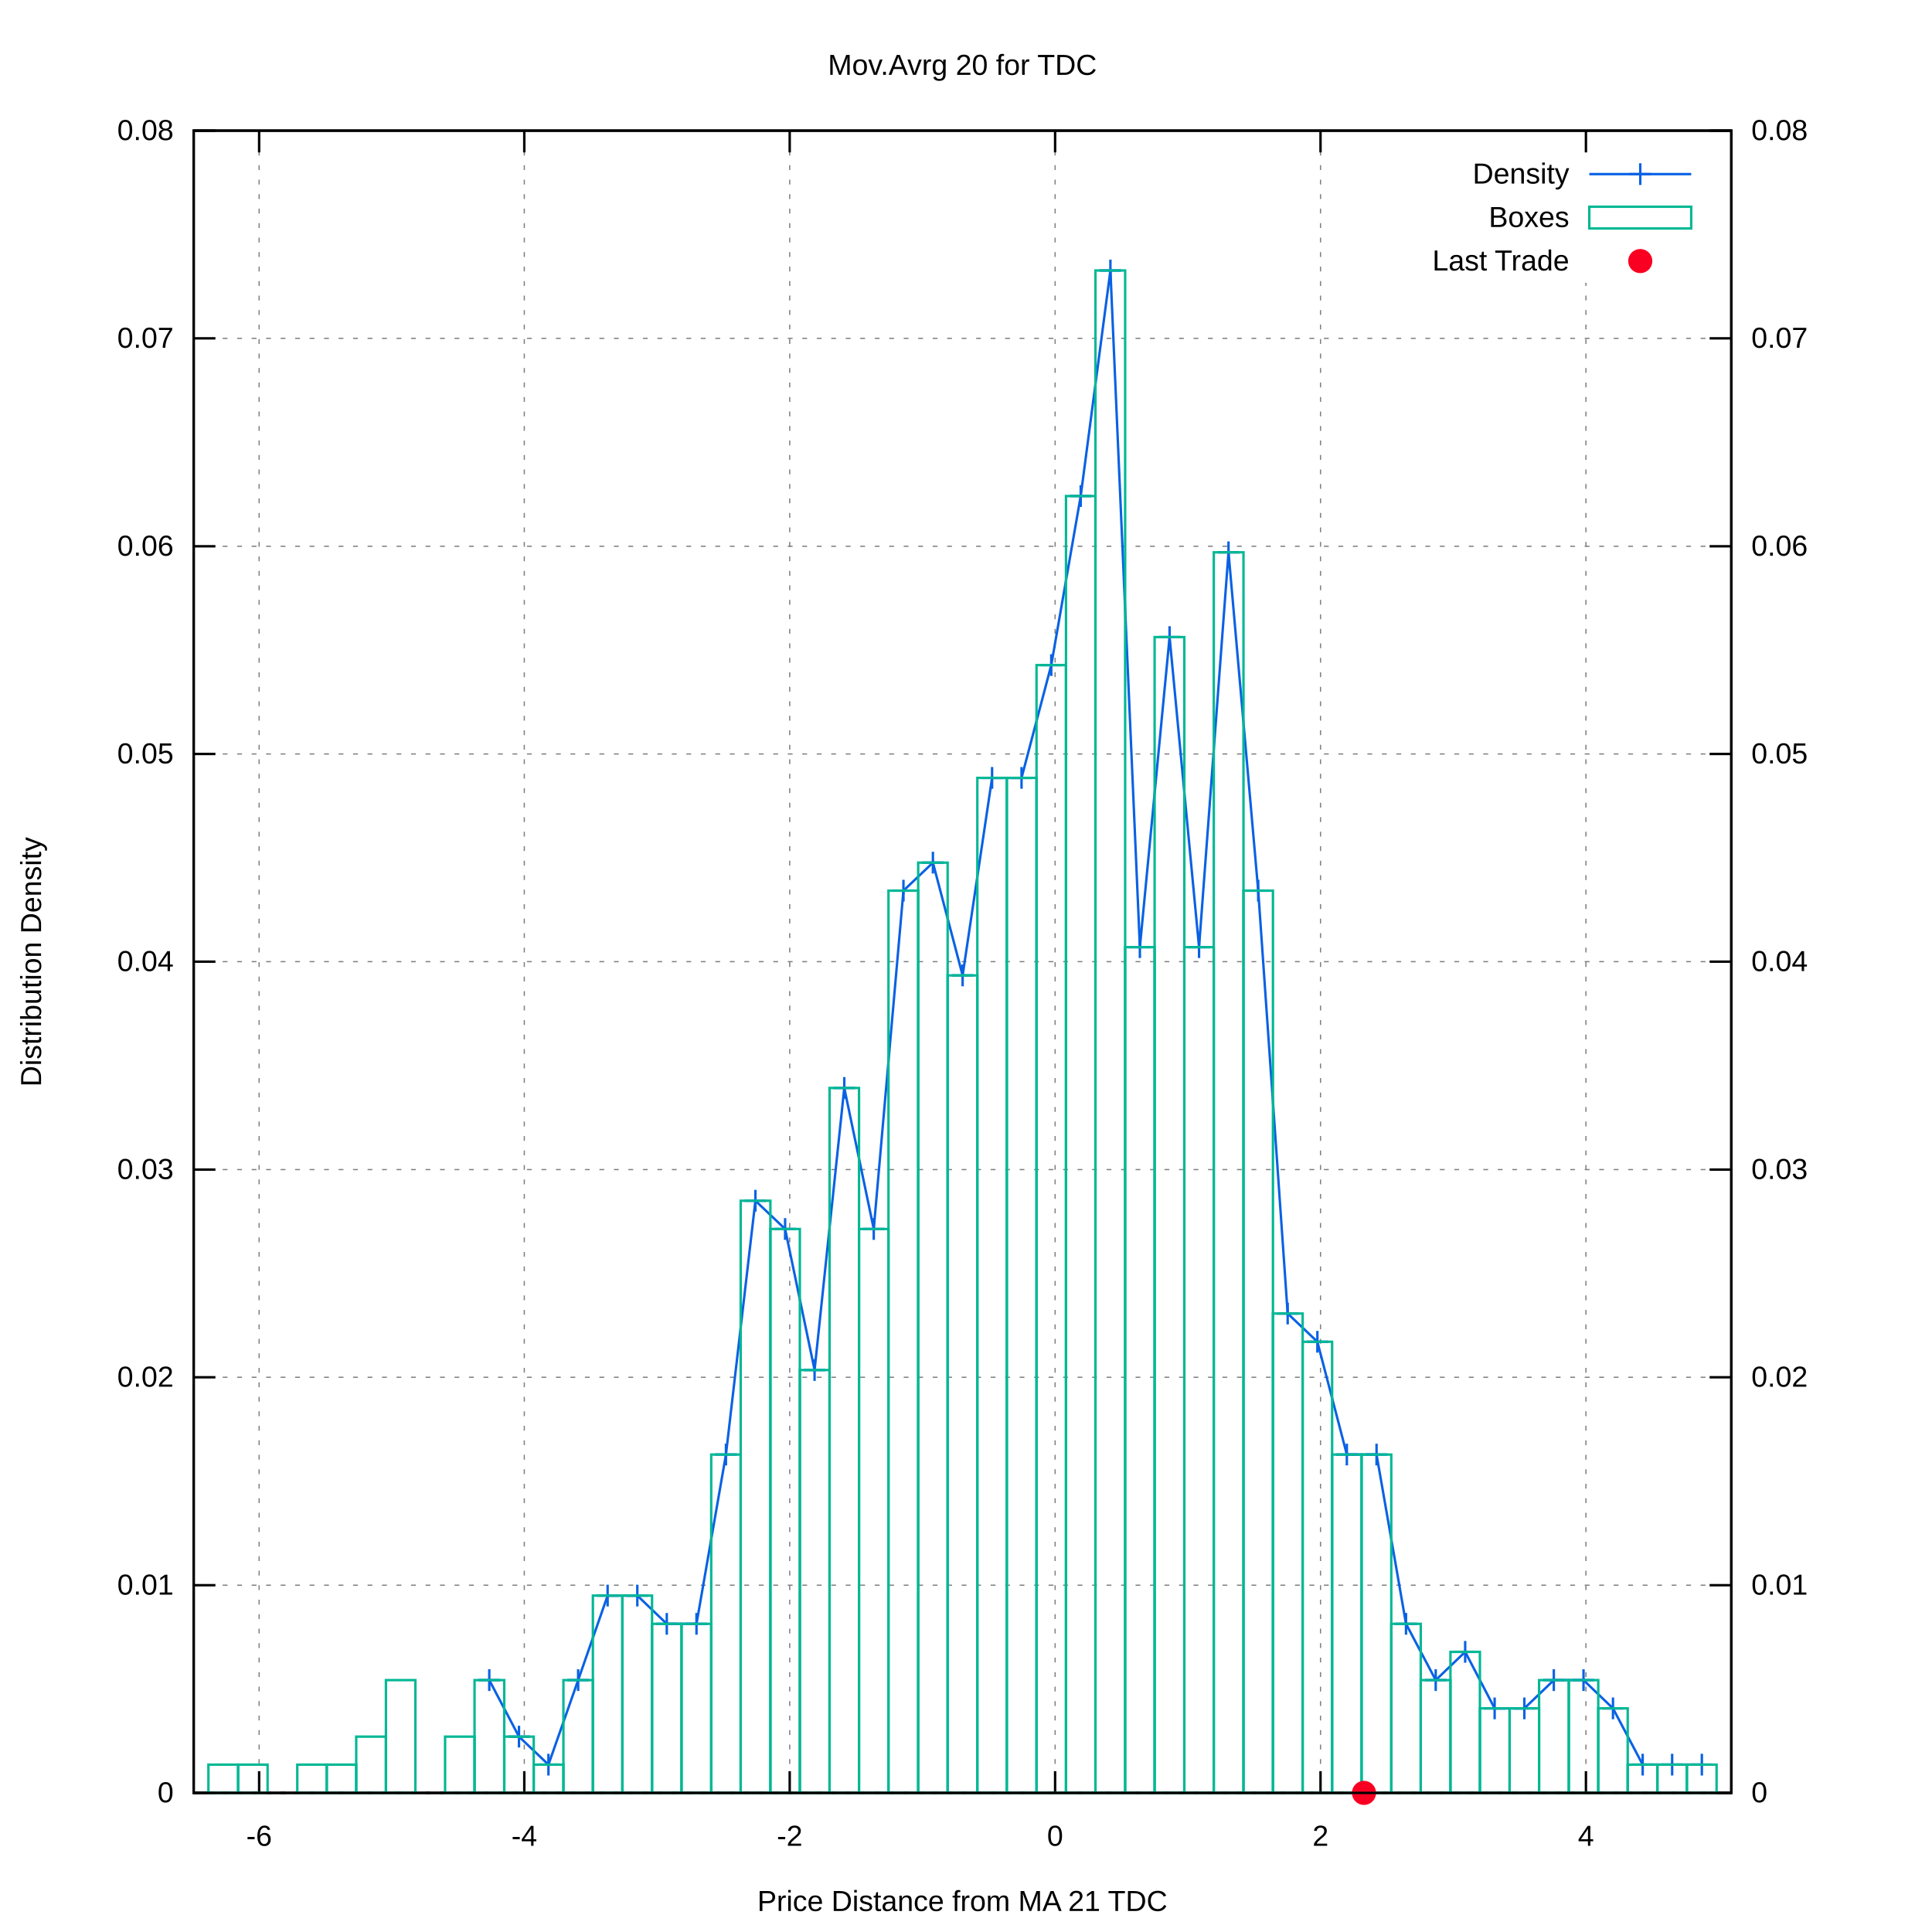
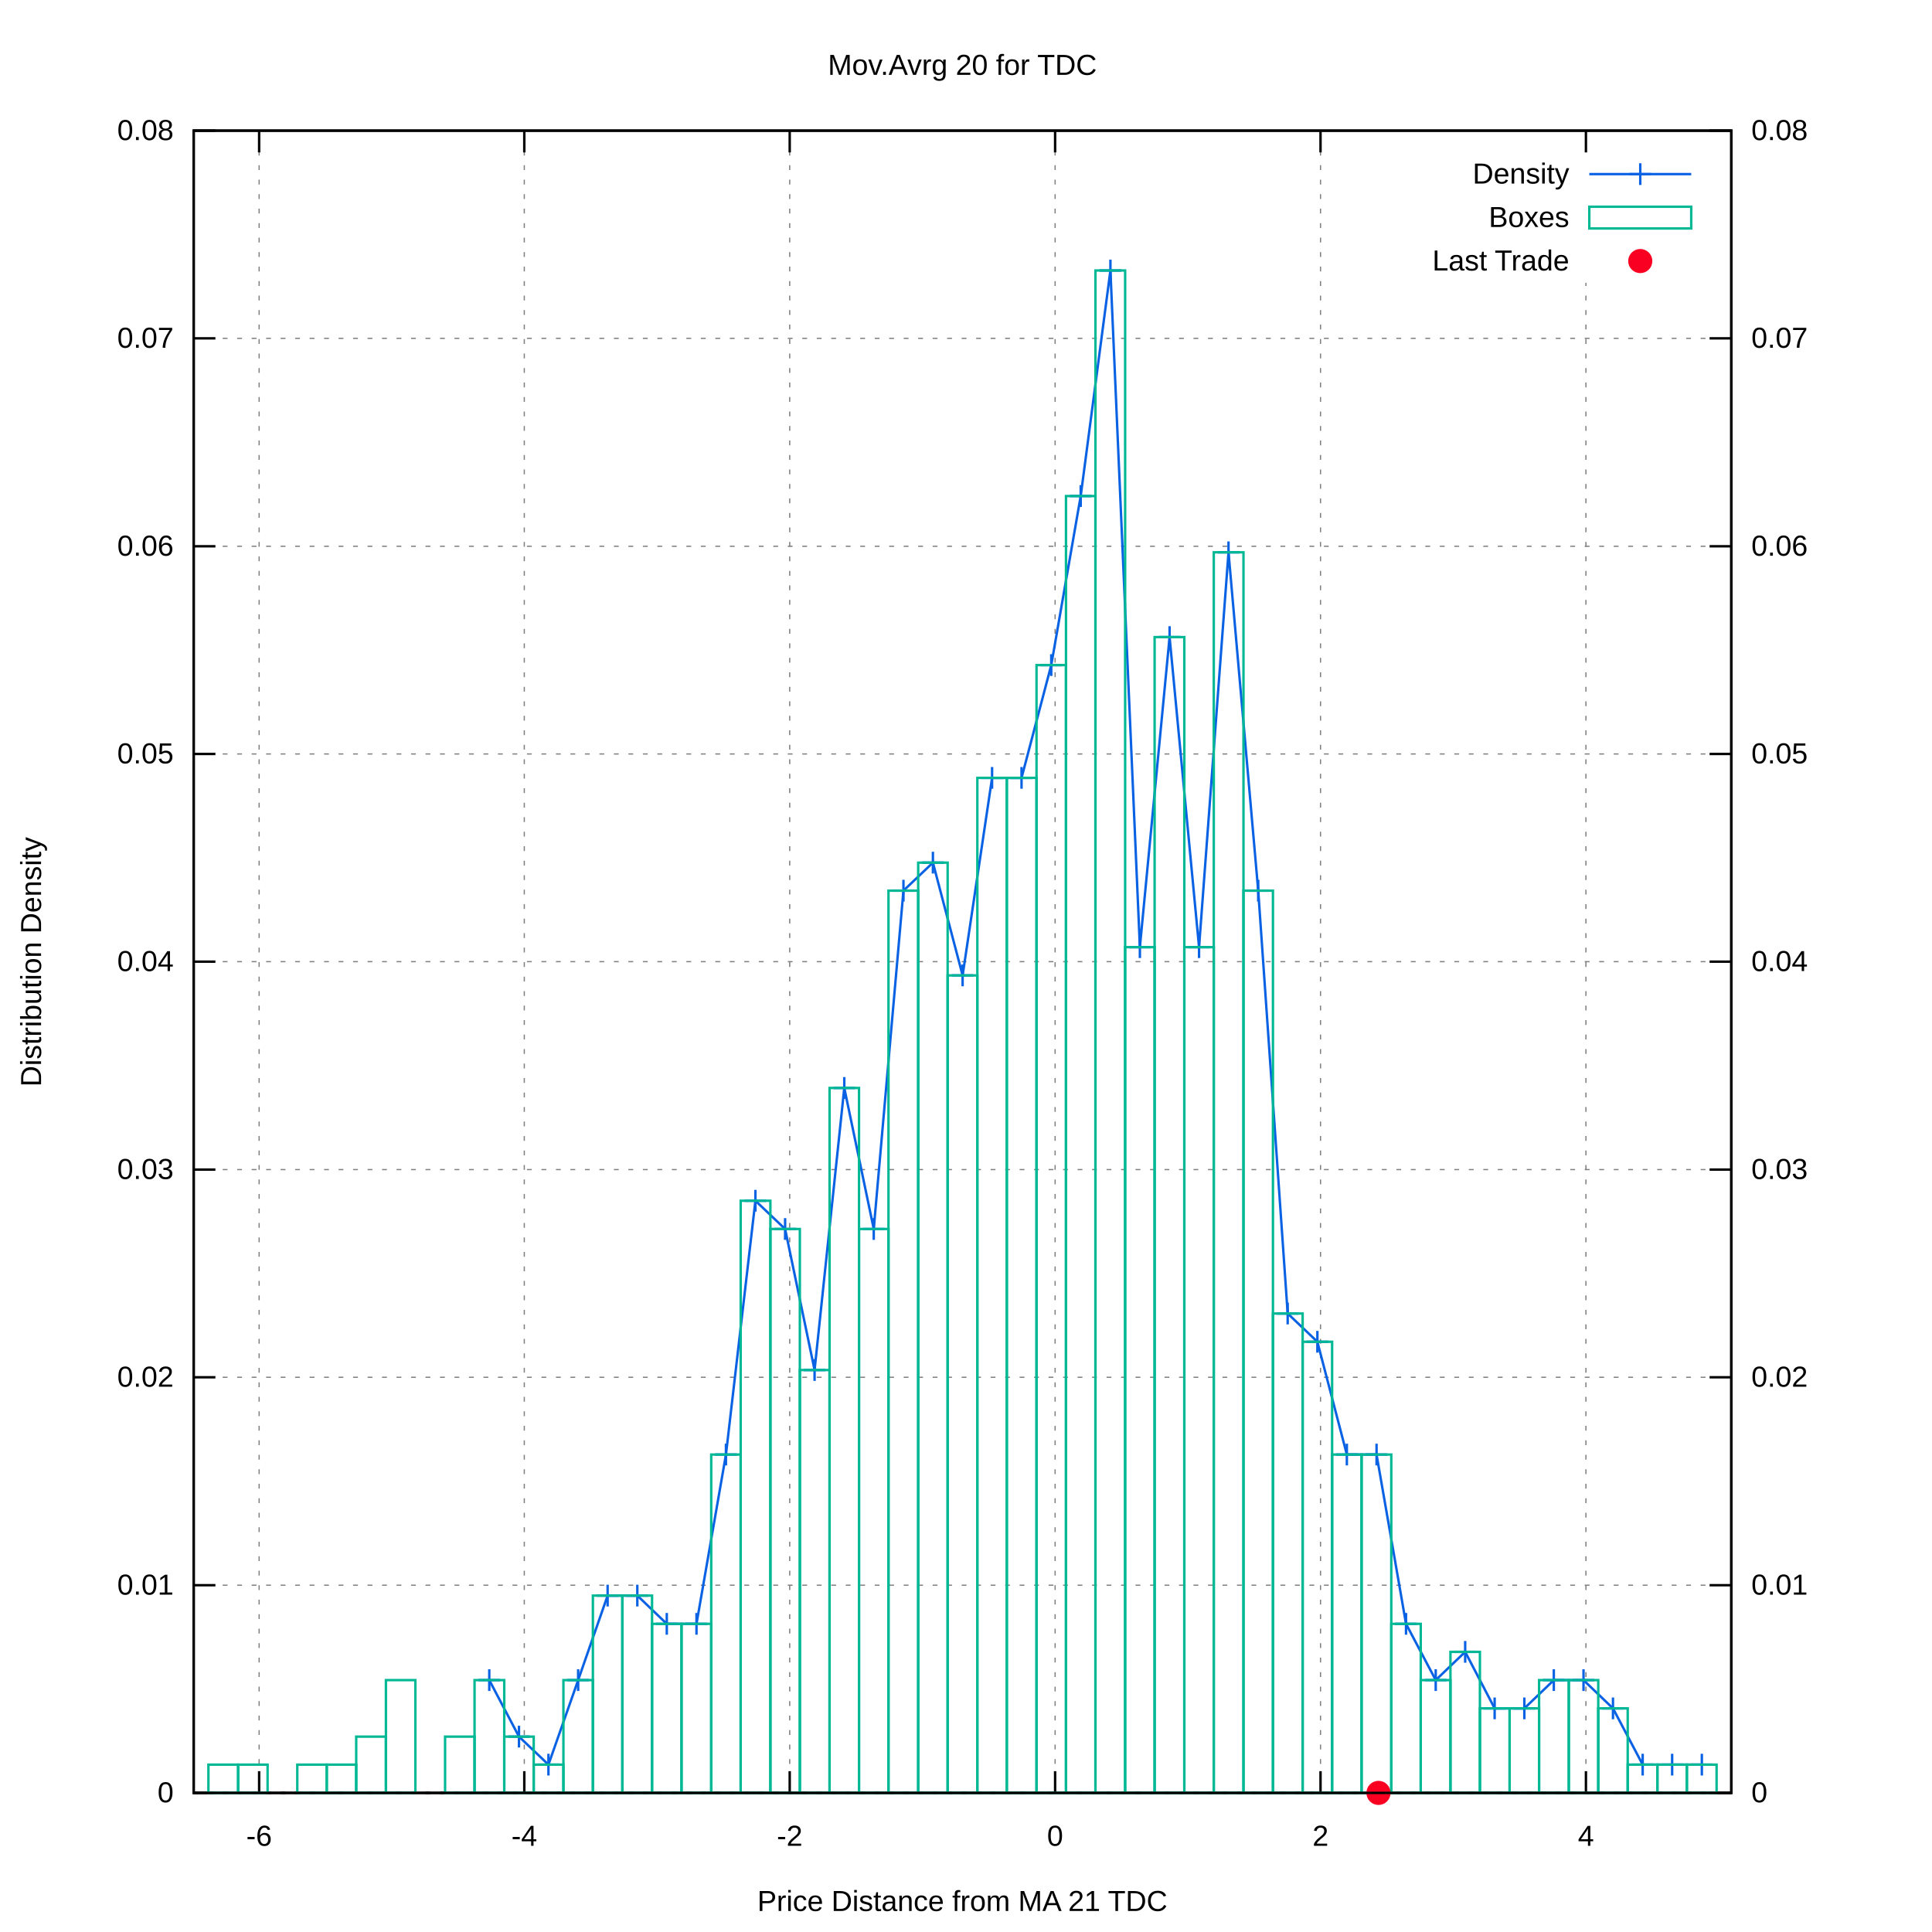
<svg xmlns="http://www.w3.org/2000/svg" xmlns:xlink="http://www.w3.org/1999/xlink" viewBox="0 0 800 800">
  <g id="gnuplot_canvas">
    <rect x="0" y="0" width="800" height="800" fill="#ffffff" />
    <defs>
      <circle id="gpDot" r="0.5" stroke-width="0.5" />
      <path id="gpPt0" stroke-width="0.222" stroke="currentColor" d="M-1,0 h2 M0,-1 v2" />
      <path id="gpPt1" stroke-width="0.222" stroke="currentColor" d="M-1,-1 L1,1 M1,-1 L-1,1" />
      <path id="gpPt2" stroke-width="0.222" stroke="currentColor" d="M-1,0 L1,0 M0,-1 L0,1 M-1,-1 L1,1 M-1,1 L1,-1" />
      <rect id="gpPt3" stroke-width="0.222" stroke="currentColor" x="-1" y="-1" width="2" height="2" />
      <rect id="gpPt4" stroke-width="0.222" stroke="currentColor" fill="currentColor" x="-1" y="-1" width="2" height="2" />
      <circle id="gpPt5" stroke-width="0.222" stroke="currentColor" cx="0" cy="0" r="1" />
      <use xlink:href="#gpPt5" id="gpPt6" fill="currentColor" stroke="none" />
      <path id="gpPt7" stroke-width="0.222" stroke="currentColor" d="M0,-1.33 L-1.33,0.67 L1.33,0.67 z" />
      <use xlink:href="#gpPt7" id="gpPt8" fill="currentColor" stroke="none" />
      <use xlink:href="#gpPt7" id="gpPt9" stroke="currentColor" transform="rotate(180)" />
      <use xlink:href="#gpPt9" id="gpPt10" fill="currentColor" stroke="none" />
      <use xlink:href="#gpPt3" id="gpPt11" stroke="currentColor" transform="rotate(45)" />
      <use xlink:href="#gpPt11" id="gpPt12" fill="currentColor" stroke="none" />
      <path id="gpPt13" stroke-width="0.222" stroke="currentColor" d="M0,1.330 L1.265,0.411 L0.782,-1.067 L-0.782,-1.076 L-1.265,0.411 z" />
      <use xlink:href="#gpPt13" id="gpPt14" fill="currentColor" stroke="none" />
      <filter id="textbox" filterUnits="objectBoundingBox" x="0" y="0" height="1" width="1">
        <feFlood flood-color="#FFFFFF" flood-opacity="1" result="bgnd" />
        <feComposite in="SourceGraphic" in2="bgnd" operator="atop" />
      </filter>
      <filter id="greybox" filterUnits="objectBoundingBox" x="0" y="0" height="1" width="1">
        <feFlood flood-color="lightgrey" flood-opacity="1" result="grey" />
        <feComposite in="SourceGraphic" in2="grey" operator="atop" />
      </filter>
    </defs>
    <g fill="none" color="#FFFFFF" stroke="black" stroke-width="1.00" stroke-linecap="butt" stroke-linejoin="miter">
</g>
    <g fill="none" color="black" stroke="currentColor" stroke-width="1.00" stroke-linecap="butt" stroke-linejoin="miter">
</g>
    <g fill="none" color="black" stroke="black" stroke-width="0.50" stroke-linecap="butt" stroke-linejoin="miter">
</g>
    <g fill="none" color="gray" stroke="currentColor" stroke-width="0.50" stroke-linecap="butt" stroke-linejoin="miter">
      <path stroke="gray" stroke-dasharray="2,4" class="gridline" d="M80.2,742.4 L716.9,742.4  " />
    </g>
    <g fill="none" color="gray" stroke="gray" stroke-width="1.00" stroke-linecap="butt" stroke-linejoin="miter">
</g>
    <g fill="none" color="black" stroke="currentColor" stroke-width="1.00" stroke-linecap="butt" stroke-linejoin="miter">
      <path stroke="black" d="M80.2,742.4 L89.2,742.4  " />
      <g transform="translate(71.9,746.3)" stroke="none" fill="black" font-family="arial" font-size="12.00" text-anchor="end">
        <text>
          <tspan font-family="arial"> 0</tspan>
        </text>
      </g>
    </g>
    <g fill="none" color="black" stroke="currentColor" stroke-width="1.00" stroke-linecap="butt" stroke-linejoin="miter">
</g>
    <g fill="none" color="black" stroke="black" stroke-width="0.50" stroke-linecap="butt" stroke-linejoin="miter">
</g>
    <g fill="none" color="gray" stroke="currentColor" stroke-width="0.50" stroke-linecap="butt" stroke-linejoin="miter">
      <path stroke="gray" stroke-dasharray="2,4" class="gridline" d="M80.2,656.4 L716.9,656.4  " />
    </g>
    <g fill="none" color="gray" stroke="gray" stroke-width="1.00" stroke-linecap="butt" stroke-linejoin="miter">
</g>
    <g fill="none" color="black" stroke="currentColor" stroke-width="1.00" stroke-linecap="butt" stroke-linejoin="miter">
      <path stroke="black" d="M80.2,656.4 L89.2,656.4  " />
      <g transform="translate(71.9,660.3)" stroke="none" fill="black" font-family="arial" font-size="12.00" text-anchor="end">
        <text>
          <tspan font-family="arial"> 0.01</tspan>
        </text>
      </g>
    </g>
    <g fill="none" color="black" stroke="currentColor" stroke-width="1.00" stroke-linecap="butt" stroke-linejoin="miter">
</g>
    <g fill="none" color="black" stroke="black" stroke-width="0.50" stroke-linecap="butt" stroke-linejoin="miter">
</g>
    <g fill="none" color="gray" stroke="currentColor" stroke-width="0.50" stroke-linecap="butt" stroke-linejoin="miter">
      <path stroke="gray" stroke-dasharray="2,4" class="gridline" d="M80.2,570.3 L716.9,570.3  " />
    </g>
    <g fill="none" color="gray" stroke="gray" stroke-width="1.00" stroke-linecap="butt" stroke-linejoin="miter">
</g>
    <g fill="none" color="black" stroke="currentColor" stroke-width="1.00" stroke-linecap="butt" stroke-linejoin="miter">
      <path stroke="black" d="M80.2,570.3 L89.2,570.3  " />
      <g transform="translate(71.9,574.2)" stroke="none" fill="black" font-family="arial" font-size="12.00" text-anchor="end">
        <text>
          <tspan font-family="arial"> 0.02</tspan>
        </text>
      </g>
    </g>
    <g fill="none" color="black" stroke="currentColor" stroke-width="1.00" stroke-linecap="butt" stroke-linejoin="miter">
</g>
    <g fill="none" color="black" stroke="black" stroke-width="0.50" stroke-linecap="butt" stroke-linejoin="miter">
</g>
    <g fill="none" color="gray" stroke="currentColor" stroke-width="0.50" stroke-linecap="butt" stroke-linejoin="miter">
      <path stroke="gray" stroke-dasharray="2,4" class="gridline" d="M80.2,484.3 L716.9,484.3  " />
    </g>
    <g fill="none" color="gray" stroke="gray" stroke-width="1.00" stroke-linecap="butt" stroke-linejoin="miter">
</g>
    <g fill="none" color="black" stroke="currentColor" stroke-width="1.00" stroke-linecap="butt" stroke-linejoin="miter">
      <path stroke="black" d="M80.2,484.3 L89.2,484.3  " />
      <g transform="translate(71.9,488.2)" stroke="none" fill="black" font-family="arial" font-size="12.00" text-anchor="end">
        <text>
          <tspan font-family="arial"> 0.03</tspan>
        </text>
      </g>
    </g>
    <g fill="none" color="black" stroke="currentColor" stroke-width="1.00" stroke-linecap="butt" stroke-linejoin="miter">
</g>
    <g fill="none" color="black" stroke="black" stroke-width="0.50" stroke-linecap="butt" stroke-linejoin="miter">
</g>
    <g fill="none" color="gray" stroke="currentColor" stroke-width="0.50" stroke-linecap="butt" stroke-linejoin="miter">
      <path stroke="gray" stroke-dasharray="2,4" class="gridline" d="M80.2,398.2 L716.9,398.2  " />
    </g>
    <g fill="none" color="gray" stroke="gray" stroke-width="1.00" stroke-linecap="butt" stroke-linejoin="miter">
</g>
    <g fill="none" color="black" stroke="currentColor" stroke-width="1.00" stroke-linecap="butt" stroke-linejoin="miter">
      <path stroke="black" d="M80.2,398.2 L89.2,398.2  " />
      <g transform="translate(71.9,402.1)" stroke="none" fill="black" font-family="arial" font-size="12.00" text-anchor="end">
        <text>
          <tspan font-family="arial"> 0.04</tspan>
        </text>
      </g>
    </g>
    <g fill="none" color="black" stroke="currentColor" stroke-width="1.00" stroke-linecap="butt" stroke-linejoin="miter">
</g>
    <g fill="none" color="black" stroke="black" stroke-width="0.50" stroke-linecap="butt" stroke-linejoin="miter">
</g>
    <g fill="none" color="gray" stroke="currentColor" stroke-width="0.50" stroke-linecap="butt" stroke-linejoin="miter">
      <path stroke="gray" stroke-dasharray="2,4" class="gridline" d="M80.2,312.2 L716.9,312.2  " />
    </g>
    <g fill="none" color="gray" stroke="gray" stroke-width="1.00" stroke-linecap="butt" stroke-linejoin="miter">
</g>
    <g fill="none" color="black" stroke="currentColor" stroke-width="1.00" stroke-linecap="butt" stroke-linejoin="miter">
      <path stroke="black" d="M80.2,312.2 L89.2,312.2  " />
      <g transform="translate(71.9,316.1)" stroke="none" fill="black" font-family="arial" font-size="12.00" text-anchor="end">
        <text>
          <tspan font-family="arial"> 0.05</tspan>
        </text>
      </g>
    </g>
    <g fill="none" color="black" stroke="currentColor" stroke-width="1.00" stroke-linecap="butt" stroke-linejoin="miter">
</g>
    <g fill="none" color="black" stroke="black" stroke-width="0.50" stroke-linecap="butt" stroke-linejoin="miter">
</g>
    <g fill="none" color="gray" stroke="currentColor" stroke-width="0.50" stroke-linecap="butt" stroke-linejoin="miter">
      <path stroke="gray" stroke-dasharray="2,4" class="gridline" d="M80.2,226.2 L716.9,226.2  " />
    </g>
    <g fill="none" color="gray" stroke="gray" stroke-width="1.00" stroke-linecap="butt" stroke-linejoin="miter">
</g>
    <g fill="none" color="black" stroke="currentColor" stroke-width="1.00" stroke-linecap="butt" stroke-linejoin="miter">
      <path stroke="black" d="M80.2,226.2 L89.2,226.2  " />
      <g transform="translate(71.9,230.1)" stroke="none" fill="black" font-family="arial" font-size="12.00" text-anchor="end">
        <text>
          <tspan font-family="arial"> 0.06</tspan>
        </text>
      </g>
    </g>
    <g fill="none" color="black" stroke="currentColor" stroke-width="1.00" stroke-linecap="butt" stroke-linejoin="miter">
</g>
    <g fill="none" color="black" stroke="black" stroke-width="0.50" stroke-linecap="butt" stroke-linejoin="miter">
</g>
    <g fill="none" color="gray" stroke="currentColor" stroke-width="0.50" stroke-linecap="butt" stroke-linejoin="miter">
      <path stroke="gray" stroke-dasharray="2,4" class="gridline" d="M80.2,140.1 L716.9,140.1  " />
    </g>
    <g fill="none" color="gray" stroke="gray" stroke-width="1.00" stroke-linecap="butt" stroke-linejoin="miter">
</g>
    <g fill="none" color="black" stroke="currentColor" stroke-width="1.00" stroke-linecap="butt" stroke-linejoin="miter">
      <path stroke="black" d="M80.2,140.1 L89.2,140.1  " />
      <g transform="translate(71.9,144.0)" stroke="none" fill="black" font-family="arial" font-size="12.00" text-anchor="end">
        <text>
          <tspan font-family="arial"> 0.07</tspan>
        </text>
      </g>
    </g>
    <g fill="none" color="black" stroke="currentColor" stroke-width="1.00" stroke-linecap="butt" stroke-linejoin="miter">
</g>
    <g fill="none" color="black" stroke="black" stroke-width="0.50" stroke-linecap="butt" stroke-linejoin="miter">
</g>
    <g fill="none" color="gray" stroke="currentColor" stroke-width="0.50" stroke-linecap="butt" stroke-linejoin="miter">
      <path stroke="gray" stroke-dasharray="2,4" class="gridline" d="M80.2,54.1 L716.9,54.1  " />
    </g>
    <g fill="none" color="gray" stroke="gray" stroke-width="1.00" stroke-linecap="butt" stroke-linejoin="miter">
</g>
    <g fill="none" color="black" stroke="currentColor" stroke-width="1.00" stroke-linecap="butt" stroke-linejoin="miter">
      <path stroke="black" d="M80.2,54.1 L89.2,54.1  " />
      <g transform="translate(71.9,58.0)" stroke="none" fill="black" font-family="arial" font-size="12.00" text-anchor="end">
        <text>
          <tspan font-family="arial"> 0.08</tspan>
        </text>
      </g>
    </g>
    <g fill="none" color="black" stroke="currentColor" stroke-width="1.00" stroke-linecap="butt" stroke-linejoin="miter">
</g>
    <g fill="none" color="black" stroke="black" stroke-width="0.50" stroke-linecap="butt" stroke-linejoin="miter">
</g>
    <g fill="none" color="gray" stroke="currentColor" stroke-width="0.50" stroke-linecap="butt" stroke-linejoin="miter">
      <path stroke="gray" stroke-dasharray="2,4" class="gridline" d="M107.3,742.4 L107.3,54.1  " />
    </g>
    <g fill="none" color="gray" stroke="gray" stroke-width="1.00" stroke-linecap="butt" stroke-linejoin="miter">
</g>
    <g fill="none" color="black" stroke="currentColor" stroke-width="1.00" stroke-linecap="butt" stroke-linejoin="miter">
      <path stroke="black" d="M107.3,742.4 L107.3,733.4 M107.3,54.1 L107.3,63.1  " />
      <g transform="translate(107.3,764.3)" stroke="none" fill="black" font-family="arial" font-size="12.00" text-anchor="middle">
        <text>
          <tspan font-family="arial">-6</tspan>
        </text>
      </g>
    </g>
    <g fill="none" color="black" stroke="currentColor" stroke-width="1.00" stroke-linecap="butt" stroke-linejoin="miter">
</g>
    <g fill="none" color="black" stroke="black" stroke-width="0.50" stroke-linecap="butt" stroke-linejoin="miter">
</g>
    <g fill="none" color="gray" stroke="currentColor" stroke-width="0.50" stroke-linecap="butt" stroke-linejoin="miter">
      <path stroke="gray" stroke-dasharray="2,4" class="gridline" d="M217.1,742.4 L217.1,54.1  " />
    </g>
    <g fill="none" color="gray" stroke="gray" stroke-width="1.00" stroke-linecap="butt" stroke-linejoin="miter">
</g>
    <g fill="none" color="black" stroke="currentColor" stroke-width="1.00" stroke-linecap="butt" stroke-linejoin="miter">
      <path stroke="black" d="M217.1,742.4 L217.1,733.4 M217.1,54.1 L217.1,63.1  " />
      <g transform="translate(217.1,764.3)" stroke="none" fill="black" font-family="arial" font-size="12.00" text-anchor="middle">
        <text>
          <tspan font-family="arial">-4</tspan>
        </text>
      </g>
    </g>
    <g fill="none" color="black" stroke="currentColor" stroke-width="1.00" stroke-linecap="butt" stroke-linejoin="miter">
</g>
    <g fill="none" color="black" stroke="black" stroke-width="0.50" stroke-linecap="butt" stroke-linejoin="miter">
</g>
    <g fill="none" color="gray" stroke="currentColor" stroke-width="0.50" stroke-linecap="butt" stroke-linejoin="miter">
      <path stroke="gray" stroke-dasharray="2,4" class="gridline" d="M327.0,742.4 L327.0,54.1  " />
    </g>
    <g fill="none" color="gray" stroke="gray" stroke-width="1.00" stroke-linecap="butt" stroke-linejoin="miter">
</g>
    <g fill="none" color="black" stroke="currentColor" stroke-width="1.00" stroke-linecap="butt" stroke-linejoin="miter">
      <path stroke="black" d="M327.0,742.4 L327.0,733.4 M327.0,54.1 L327.0,63.1  " />
      <g transform="translate(327.0,764.3)" stroke="none" fill="black" font-family="arial" font-size="12.00" text-anchor="middle">
        <text>
          <tspan font-family="arial">-2</tspan>
        </text>
      </g>
    </g>
    <g fill="none" color="black" stroke="currentColor" stroke-width="1.00" stroke-linecap="butt" stroke-linejoin="miter">
</g>
    <g fill="none" color="black" stroke="black" stroke-width="0.50" stroke-linecap="butt" stroke-linejoin="miter">
</g>
    <g fill="none" color="gray" stroke="currentColor" stroke-width="0.50" stroke-linecap="butt" stroke-linejoin="miter">
      <path stroke="gray" stroke-dasharray="2,4" class="gridline" d="M436.9,742.4 L436.9,54.1  " />
    </g>
    <g fill="none" color="gray" stroke="gray" stroke-width="1.00" stroke-linecap="butt" stroke-linejoin="miter">
</g>
    <g fill="none" color="black" stroke="currentColor" stroke-width="1.00" stroke-linecap="butt" stroke-linejoin="miter">
      <path stroke="black" d="M436.9,742.4 L436.9,733.4 M436.9,54.1 L436.9,63.1  " />
      <g transform="translate(436.9,764.3)" stroke="none" fill="black" font-family="arial" font-size="12.00" text-anchor="middle">
        <text>
          <tspan font-family="arial"> 0</tspan>
        </text>
      </g>
    </g>
    <g fill="none" color="black" stroke="currentColor" stroke-width="1.00" stroke-linecap="butt" stroke-linejoin="miter">
</g>
    <g fill="none" color="black" stroke="black" stroke-width="0.50" stroke-linecap="butt" stroke-linejoin="miter">
</g>
    <g fill="none" color="gray" stroke="currentColor" stroke-width="0.50" stroke-linecap="butt" stroke-linejoin="miter">
      <path stroke="gray" stroke-dasharray="2,4" class="gridline" d="M546.8,742.4 L546.8,54.1  " />
    </g>
    <g fill="none" color="gray" stroke="gray" stroke-width="1.00" stroke-linecap="butt" stroke-linejoin="miter">
</g>
    <g fill="none" color="black" stroke="currentColor" stroke-width="1.00" stroke-linecap="butt" stroke-linejoin="miter">
      <path stroke="black" d="M546.8,742.4 L546.8,733.4 M546.8,54.1 L546.8,63.1  " />
      <g transform="translate(546.8,764.3)" stroke="none" fill="black" font-family="arial" font-size="12.00" text-anchor="middle">
        <text>
          <tspan font-family="arial"> 2</tspan>
        </text>
      </g>
    </g>
    <g fill="none" color="black" stroke="currentColor" stroke-width="1.00" stroke-linecap="butt" stroke-linejoin="miter">
</g>
    <g fill="none" color="black" stroke="black" stroke-width="0.50" stroke-linecap="butt" stroke-linejoin="miter">
</g>
    <g fill="none" color="gray" stroke="currentColor" stroke-width="0.50" stroke-linecap="butt" stroke-linejoin="miter">
      <path stroke="gray" stroke-dasharray="2,4" class="gridline" d="M656.7,742.4 L656.7,117.1 M656.7,63.1 L656.7,54.1  " />
    </g>
    <g fill="none" color="gray" stroke="gray" stroke-width="1.00" stroke-linecap="butt" stroke-linejoin="miter">
</g>
    <g fill="none" color="black" stroke="currentColor" stroke-width="1.00" stroke-linecap="butt" stroke-linejoin="miter">
      <path stroke="black" d="M656.7,742.4 L656.7,733.4 M656.7,54.1 L656.7,63.1  " />
      <g transform="translate(656.7,764.3)" stroke="none" fill="black" font-family="arial" font-size="12.00" text-anchor="middle">
        <text>
          <tspan font-family="arial"> 4</tspan>
        </text>
      </g>
    </g>
    <g fill="none" color="black" stroke="currentColor" stroke-width="1.00" stroke-linecap="butt" stroke-linejoin="miter">
      <path stroke="black" d="M716.9,742.4 L707.9,742.4  " />
      <g transform="translate(725.2,746.3)" stroke="none" fill="black" font-family="arial" font-size="12.00" text-anchor="start">
        <text>
          <tspan font-family="arial"> 0</tspan>
        </text>
      </g>
    </g>
    <g fill="none" color="black" stroke="currentColor" stroke-width="1.00" stroke-linecap="butt" stroke-linejoin="miter">
      <path stroke="black" d="M716.9,656.4 L707.9,656.4  " />
      <g transform="translate(725.2,660.3)" stroke="none" fill="black" font-family="arial" font-size="12.00" text-anchor="start">
        <text>
          <tspan font-family="arial"> 0.01</tspan>
        </text>
      </g>
    </g>
    <g fill="none" color="black" stroke="currentColor" stroke-width="1.00" stroke-linecap="butt" stroke-linejoin="miter">
      <path stroke="black" d="M716.9,570.3 L707.9,570.3  " />
      <g transform="translate(725.2,574.2)" stroke="none" fill="black" font-family="arial" font-size="12.00" text-anchor="start">
        <text>
          <tspan font-family="arial"> 0.02</tspan>
        </text>
      </g>
    </g>
    <g fill="none" color="black" stroke="currentColor" stroke-width="1.00" stroke-linecap="butt" stroke-linejoin="miter">
      <path stroke="black" d="M716.9,484.3 L707.9,484.3  " />
      <g transform="translate(725.2,488.2)" stroke="none" fill="black" font-family="arial" font-size="12.00" text-anchor="start">
        <text>
          <tspan font-family="arial"> 0.03</tspan>
        </text>
      </g>
    </g>
    <g fill="none" color="black" stroke="currentColor" stroke-width="1.00" stroke-linecap="butt" stroke-linejoin="miter">
      <path stroke="black" d="M716.9,398.2 L707.9,398.2  " />
      <g transform="translate(725.2,402.1)" stroke="none" fill="black" font-family="arial" font-size="12.00" text-anchor="start">
        <text>
          <tspan font-family="arial"> 0.04</tspan>
        </text>
      </g>
    </g>
    <g fill="none" color="black" stroke="currentColor" stroke-width="1.00" stroke-linecap="butt" stroke-linejoin="miter">
      <path stroke="black" d="M716.9,312.2 L707.9,312.2  " />
      <g transform="translate(725.2,316.1)" stroke="none" fill="black" font-family="arial" font-size="12.00" text-anchor="start">
        <text>
          <tspan font-family="arial"> 0.05</tspan>
        </text>
      </g>
    </g>
    <g fill="none" color="black" stroke="currentColor" stroke-width="1.00" stroke-linecap="butt" stroke-linejoin="miter">
      <path stroke="black" d="M716.9,226.2 L707.9,226.2  " />
      <g transform="translate(725.2,230.1)" stroke="none" fill="black" font-family="arial" font-size="12.00" text-anchor="start">
        <text>
          <tspan font-family="arial"> 0.06</tspan>
        </text>
      </g>
    </g>
    <g fill="none" color="black" stroke="currentColor" stroke-width="1.00" stroke-linecap="butt" stroke-linejoin="miter">
      <path stroke="black" d="M716.9,140.1 L707.9,140.1  " />
      <g transform="translate(725.2,144.0)" stroke="none" fill="black" font-family="arial" font-size="12.00" text-anchor="start">
        <text>
          <tspan font-family="arial"> 0.07</tspan>
        </text>
      </g>
    </g>
    <g fill="none" color="black" stroke="currentColor" stroke-width="1.00" stroke-linecap="butt" stroke-linejoin="miter">
      <path stroke="black" d="M716.9,54.1 L707.9,54.1  " />
      <g transform="translate(725.2,58.0)" stroke="none" fill="black" font-family="arial" font-size="12.00" text-anchor="start">
        <text>
          <tspan font-family="arial"> 0.08</tspan>
        </text>
      </g>
    </g>
    <g fill="none" color="black" stroke="currentColor" stroke-width="1.00" stroke-linecap="butt" stroke-linejoin="miter">
</g>
    <g fill="none" color="gray" stroke="currentColor" stroke-width="1.00" stroke-linecap="butt" stroke-linejoin="miter">
      <path stroke="black" stroke-dasharray="2,4" d="M80.2,742.4 L716.9,742.4  " />
    </g>
    <g fill="none" color="black" stroke="currentColor" stroke-width="1.00" stroke-linecap="butt" stroke-linejoin="miter">
      <path stroke="black" d="M80.2,54.1 L80.2,742.4 L716.9,742.4 L716.9,54.1 L80.2,54.1 Z  " />
    </g>
    <g fill="none" color="black" stroke="currentColor" stroke-width="1.00" stroke-linecap="butt" stroke-linejoin="miter">
      <g transform="translate(17.0,398.3) rotate(270)" stroke="none" fill="black" font-family="arial" font-size="12.00" text-anchor="middle">
        <text>
          <tspan font-family="arial">Distribution Density</tspan>
        </text>
      </g>
    </g>
    <g fill="none" color="black" stroke="currentColor" stroke-width="1.00" stroke-linecap="butt" stroke-linejoin="miter">
      <g transform="translate(398.5,791.3)" stroke="none" fill="black" font-family="arial" font-size="12.00" text-anchor="middle">
        <text>
          <tspan font-family="arial">Price Distance from MA 21 TDC</tspan>
        </text>
      </g>
    </g>
    <g fill="none" color="black" stroke="currentColor" stroke-width="1.00" stroke-linecap="butt" stroke-linejoin="miter">
      <g transform="translate(398.5,31.0)" stroke="none" fill="black" font-family="arial" font-size="12.00" text-anchor="middle">
        <text>
          <tspan font-family="arial">Mov.Avrg 20 for TDC </tspan>
        </text>
      </g>
    </g>
    <g id="gnuplot_plot_1">
      <g fill="none" color="black" stroke="currentColor" stroke-width="1.00" stroke-linecap="butt" stroke-linejoin="miter">
        <g transform="translate(649.8,76.0)" stroke="none" fill="black" font-family="arial" font-size="12.00" text-anchor="end">
          <text>
            <tspan font-family="arial">Density</tspan>
          </text>
        </g>
      </g>
      <g fill="none" color="black" stroke="currentColor" stroke-width="1.00" stroke-linecap="butt" stroke-linejoin="miter">
        <path stroke="rgb(  9,  97, 228)" d="M658.1,72.1 L700.3,72.1 M202.6,695.7 L214.9,719.1 L227.1,730.7 L239.4,695.7 L251.6,660.7 L263.9,660.7   L276.1,672.4 L288.4,672.4 L300.6,602.3 L312.8,497.2 L325.1,508.9 L337.3,567.3 L349.6,450.5 L361.8,508.9   L374.1,368.8 L386.3,357.2 L398.6,403.9 L410.8,322.1 L423.0,322.1 L435.3,275.4 L447.5,205.4 L459.8,112.0   L472.0,392.2 L484.3,263.8 L496.5,392.2 L508.7,228.7 L521.0,368.8 L533.2,543.9 L545.5,555.6 L557.7,602.3   L570.0,602.3 L582.2,672.4 L594.5,695.7 L606.7,684.0 L618.9,707.4 L631.2,707.4 L643.4,695.7 L655.7,695.7   L667.9,707.4 L680.2,730.7 L692.4,730.7 L704.7,730.7  " />
        <use xlink:href="#gpPt0" transform="translate(202.6,695.7) scale(4.50)" color="rgb(  9,  97, 228)" />
        <use xlink:href="#gpPt0" transform="translate(214.9,719.1) scale(4.50)" color="rgb(  9,  97, 228)" />
        <use xlink:href="#gpPt0" transform="translate(227.1,730.7) scale(4.50)" color="rgb(  9,  97, 228)" />
        <use xlink:href="#gpPt0" transform="translate(239.4,695.7) scale(4.50)" color="rgb(  9,  97, 228)" />
        <use xlink:href="#gpPt0" transform="translate(251.6,660.7) scale(4.50)" color="rgb(  9,  97, 228)" />
        <use xlink:href="#gpPt0" transform="translate(263.9,660.7) scale(4.50)" color="rgb(  9,  97, 228)" />
        <use xlink:href="#gpPt0" transform="translate(276.1,672.4) scale(4.50)" color="rgb(  9,  97, 228)" />
        <use xlink:href="#gpPt0" transform="translate(288.4,672.4) scale(4.50)" color="rgb(  9,  97, 228)" />
        <use xlink:href="#gpPt0" transform="translate(300.6,602.3) scale(4.50)" color="rgb(  9,  97, 228)" />
        <use xlink:href="#gpPt0" transform="translate(312.8,497.2) scale(4.50)" color="rgb(  9,  97, 228)" />
        <use xlink:href="#gpPt0" transform="translate(325.1,508.9) scale(4.50)" color="rgb(  9,  97, 228)" />
        <use xlink:href="#gpPt0" transform="translate(337.3,567.3) scale(4.50)" color="rgb(  9,  97, 228)" />
        <use xlink:href="#gpPt0" transform="translate(349.6,450.5) scale(4.50)" color="rgb(  9,  97, 228)" />
        <use xlink:href="#gpPt0" transform="translate(361.8,508.9) scale(4.50)" color="rgb(  9,  97, 228)" />
        <use xlink:href="#gpPt0" transform="translate(374.1,368.8) scale(4.50)" color="rgb(  9,  97, 228)" />
        <use xlink:href="#gpPt0" transform="translate(386.3,357.2) scale(4.50)" color="rgb(  9,  97, 228)" />
        <use xlink:href="#gpPt0" transform="translate(398.6,403.9) scale(4.50)" color="rgb(  9,  97, 228)" />
        <use xlink:href="#gpPt0" transform="translate(410.8,322.1) scale(4.50)" color="rgb(  9,  97, 228)" />
        <use xlink:href="#gpPt0" transform="translate(423.0,322.1) scale(4.50)" color="rgb(  9,  97, 228)" />
        <use xlink:href="#gpPt0" transform="translate(435.3,275.4) scale(4.50)" color="rgb(  9,  97, 228)" />
        <use xlink:href="#gpPt0" transform="translate(447.5,205.4) scale(4.50)" color="rgb(  9,  97, 228)" />
        <use xlink:href="#gpPt0" transform="translate(459.8,112.0) scale(4.50)" color="rgb(  9,  97, 228)" />
        <use xlink:href="#gpPt0" transform="translate(472.0,392.2) scale(4.50)" color="rgb(  9,  97, 228)" />
        <use xlink:href="#gpPt0" transform="translate(484.3,263.8) scale(4.50)" color="rgb(  9,  97, 228)" />
        <use xlink:href="#gpPt0" transform="translate(496.5,392.2) scale(4.50)" color="rgb(  9,  97, 228)" />
        <use xlink:href="#gpPt0" transform="translate(508.7,228.7) scale(4.50)" color="rgb(  9,  97, 228)" />
        <use xlink:href="#gpPt0" transform="translate(521.0,368.8) scale(4.50)" color="rgb(  9,  97, 228)" />
        <use xlink:href="#gpPt0" transform="translate(533.2,543.9) scale(4.50)" color="rgb(  9,  97, 228)" />
        <use xlink:href="#gpPt0" transform="translate(545.5,555.6) scale(4.50)" color="rgb(  9,  97, 228)" />
        <use xlink:href="#gpPt0" transform="translate(557.7,602.3) scale(4.50)" color="rgb(  9,  97, 228)" />
        <use xlink:href="#gpPt0" transform="translate(570.0,602.3) scale(4.50)" color="rgb(  9,  97, 228)" />
        <use xlink:href="#gpPt0" transform="translate(582.2,672.4) scale(4.50)" color="rgb(  9,  97, 228)" />
        <use xlink:href="#gpPt0" transform="translate(594.5,695.7) scale(4.50)" color="rgb(  9,  97, 228)" />
        <use xlink:href="#gpPt0" transform="translate(606.7,684.0) scale(4.50)" color="rgb(  9,  97, 228)" />
        <use xlink:href="#gpPt0" transform="translate(618.9,707.4) scale(4.50)" color="rgb(  9,  97, 228)" />
        <use xlink:href="#gpPt0" transform="translate(631.2,707.4) scale(4.50)" color="rgb(  9,  97, 228)" />
        <use xlink:href="#gpPt0" transform="translate(643.4,695.7) scale(4.50)" color="rgb(  9,  97, 228)" />
        <use xlink:href="#gpPt0" transform="translate(655.7,695.7) scale(4.50)" color="rgb(  9,  97, 228)" />
        <use xlink:href="#gpPt0" transform="translate(667.9,707.4) scale(4.50)" color="rgb(  9,  97, 228)" />
        <use xlink:href="#gpPt0" transform="translate(680.2,730.7) scale(4.50)" color="rgb(  9,  97, 228)" />
        <use xlink:href="#gpPt0" transform="translate(692.4,730.7) scale(4.50)" color="rgb(  9,  97, 228)" />
        <use xlink:href="#gpPt0" transform="translate(704.7,730.7) scale(4.50)" color="rgb(  9,  97, 228)" />
        <use xlink:href="#gpPt0" transform="translate(679.2,72.1) scale(4.50)" color="rgb(  9,  97, 228)" />
      </g>
    </g>
    <g id="gnuplot_plot_2">
      <g fill="none" color="black" stroke="currentColor" stroke-width="1.00" stroke-linecap="butt" stroke-linejoin="miter">
        <g transform="translate(649.8,94.0)" stroke="none" fill="black" font-family="arial" font-size="12.00" text-anchor="end">
          <text>
            <tspan font-family="arial">Boxes</tspan>
          </text>
        </g>
      </g>
      <g fill="none" color="black" stroke="currentColor" stroke-width="1.00" stroke-linecap="butt" stroke-linejoin="miter">
        <path stroke="rgb(  0, 184, 148)" d="M658.1,94.6 L700.3,94.6 L700.3,85.6 L658.1,85.6 L658.1,94.6 Z  " />
        <path stroke="rgb(  0, 184, 148)" d="M86.3,742.4 L86.3,730.7 L98.6,730.7 L98.6,742.4 L86.3,742.4 Z  " />
        <path stroke="rgb(  0, 184, 148)" d="M98.6,742.4 L98.6,730.7 L110.8,730.7 L110.8,742.4 L98.6,742.4 Z  " />
        <path stroke="rgb(  0, 184, 148)" d="M123.1,742.4 L123.1,730.7 L135.3,730.7 L135.3,742.4 L123.1,742.4 Z  " />
        <path stroke="rgb(  0, 184, 148)" d="M135.3,742.4 L135.3,730.7 L147.5,730.7 L147.5,742.4 L135.3,742.4 Z  " />
        <path stroke="rgb(  0, 184, 148)" d="M147.5,742.4 L147.5,719.1 L159.8,719.1 L159.8,742.4 L147.5,742.4 Z  " />
        <path stroke="rgb(  0, 184, 148)" d="M159.8,742.4 L159.8,695.7 L172.0,695.7 L172.0,742.4 L159.8,742.4 Z  " />
        <path stroke="rgb(  0, 184, 148)" d="M184.3,742.4 L184.3,719.1 L196.5,719.1 L196.5,742.4 L184.3,742.4 Z  " />
        <path stroke="rgb(  0, 184, 148)" d="M196.5,742.4 L196.5,695.7 L208.8,695.7 L208.8,742.4 L196.5,742.4 Z  " />
        <path stroke="rgb(  0, 184, 148)" d="M208.8,742.4 L208.8,719.1 L221.0,719.1 L221.0,742.4 L208.8,742.4 Z  " />
        <path stroke="rgb(  0, 184, 148)" d="M221.0,742.4 L221.0,730.7 L233.3,730.7 L233.3,742.4 L221.0,742.4 Z  " />
        <path stroke="rgb(  0, 184, 148)" d="M233.3,742.4 L233.3,695.7 L245.5,695.7 L245.5,742.4 L233.3,742.4 Z  " />
        <path stroke="rgb(  0, 184, 148)" d="M245.5,742.4 L245.5,660.7 L257.7,660.7 L257.7,742.4 L245.5,742.4 Z  " />
        <path stroke="rgb(  0, 184, 148)" d="M257.7,742.4 L257.7,660.7 L270.0,660.7 L270.0,742.4 L257.7,742.4 Z  " />
        <path stroke="rgb(  0, 184, 148)" d="M270.0,742.4 L270.0,672.4 L282.2,672.4 L282.2,742.4 L270.0,742.4 Z  " />
        <path stroke="rgb(  0, 184, 148)" d="M282.2,742.4 L282.2,672.4 L294.5,672.4 L294.5,742.4 L282.2,742.4 Z  " />
        <path stroke="rgb(  0, 184, 148)" d="M294.5,742.4 L294.5,602.3 L306.7,602.3 L306.7,742.4 L294.5,742.4 Z  " />
        <path stroke="rgb(  0, 184, 148)" d="M306.7,742.4 L306.7,497.2 L319.0,497.2 L319.0,742.4 L306.7,742.4 Z  " />
        <path stroke="rgb(  0, 184, 148)" d="M319.0,742.4 L319.0,508.9 L331.2,508.9 L331.2,742.4 L319.0,742.4 Z  " />
        <path stroke="rgb(  0, 184, 148)" d="M331.2,742.4 L331.2,567.3 L343.5,567.3 L343.5,742.4 L331.2,742.4 Z  " />
        <path stroke="rgb(  0, 184, 148)" d="M343.5,742.4 L343.5,450.5 L355.7,450.5 L355.7,742.4 L343.5,742.4 Z  " />
        <path stroke="rgb(  0, 184, 148)" d="M355.7,742.4 L355.7,508.9 L367.9,508.9 L367.9,742.4 L355.7,742.4 Z  " />
        <path stroke="rgb(  0, 184, 148)" d="M367.9,742.4 L367.9,368.8 L380.2,368.8 L380.2,742.4 L367.9,742.4 Z  " />
        <path stroke="rgb(  0, 184, 148)" d="M380.2,742.4 L380.2,357.2 L392.4,357.2 L392.4,742.4 L380.2,742.4 Z  " />
        <path stroke="rgb(  0, 184, 148)" d="M392.4,742.4 L392.4,403.9 L404.7,403.9 L404.7,742.4 L392.4,742.4 Z  " />
        <path stroke="rgb(  0, 184, 148)" d="M404.7,742.4 L404.7,322.1 L416.9,322.1 L416.9,742.4 L404.7,742.4 Z  " />
        <path stroke="rgb(  0, 184, 148)" d="M416.9,742.4 L416.9,322.1 L429.2,322.1 L429.2,742.4 L416.9,742.4 Z  " />
        <path stroke="rgb(  0, 184, 148)" d="M429.2,742.4 L429.2,275.4 L441.4,275.4 L441.4,742.4 L429.2,742.4 Z  " />
        <path stroke="rgb(  0, 184, 148)" d="M441.4,742.4 L441.4,205.4 L453.6,205.4 L453.6,742.4 L441.4,742.4 Z  " />
        <path stroke="rgb(  0, 184, 148)" d="M453.6,742.4 L453.6,112.0 L465.9,112.0 L465.9,742.4 L453.6,742.4 Z  " />
        <path stroke="rgb(  0, 184, 148)" d="M465.9,742.4 L465.9,392.2 L478.1,392.2 L478.1,742.4 L465.9,742.4 Z  " />
        <path stroke="rgb(  0, 184, 148)" d="M478.1,742.4 L478.1,263.8 L490.4,263.8 L490.4,742.4 L478.1,742.4 Z  " />
        <path stroke="rgb(  0, 184, 148)" d="M490.4,742.4 L490.4,392.2 L502.6,392.2 L502.6,742.4 L490.4,742.4 Z  " />
        <path stroke="rgb(  0, 184, 148)" d="M502.6,742.4 L502.6,228.7 L514.9,228.7 L514.9,742.4 L502.6,742.4 Z  " />
        <path stroke="rgb(  0, 184, 148)" d="M514.9,742.4 L514.9,368.8 L527.1,368.8 L527.1,742.4 L514.9,742.4 Z  " />
        <path stroke="rgb(  0, 184, 148)" d="M527.1,742.4 L527.1,543.9 L539.4,543.9 L539.4,742.4 L527.1,742.4 Z  " />
        <path stroke="rgb(  0, 184, 148)" d="M539.4,742.4 L539.4,555.6 L551.6,555.6 L551.6,742.4 L539.4,742.4 Z  " />
        <path stroke="rgb(  0, 184, 148)" d="M551.6,742.4 L551.6,602.3 L563.8,602.3 L563.8,742.4 L551.6,742.4 Z  " />
        <path stroke="rgb(  0, 184, 148)" d="M563.8,742.4 L563.8,602.3 L576.1,602.3 L576.1,742.4 L563.8,742.4 Z  " />
        <path stroke="rgb(  0, 184, 148)" d="M576.1,742.4 L576.1,672.4 L588.3,672.4 L588.3,742.4 L576.1,742.4 Z  " />
        <path stroke="rgb(  0, 184, 148)" d="M588.3,742.4 L588.3,695.7 L600.6,695.7 L600.6,742.4 L588.3,742.4 Z  " />
        <path stroke="rgb(  0, 184, 148)" d="M600.6,742.4 L600.6,684.0 L612.8,684.0 L612.8,742.4 L600.6,742.4 Z  " />
        <path stroke="rgb(  0, 184, 148)" d="M612.8,742.4 L612.8,707.4 L625.1,707.4 L625.1,742.4 L612.8,742.4 Z  " />
        <path stroke="rgb(  0, 184, 148)" d="M625.1,742.4 L625.1,707.4 L637.3,707.4 L637.3,742.4 L625.1,742.4 Z  " />
        <path stroke="rgb(  0, 184, 148)" d="M637.3,742.4 L637.3,695.7 L649.6,695.7 L649.6,742.4 L637.3,742.4 Z  " />
        <path stroke="rgb(  0, 184, 148)" d="M649.6,742.4 L649.6,695.7 L661.8,695.7 L661.8,742.4 L649.6,742.4 Z  " />
        <path stroke="rgb(  0, 184, 148)" d="M661.8,742.4 L661.8,707.4 L674.0,707.4 L674.0,742.4 L661.8,742.4 Z  " />
        <path stroke="rgb(  0, 184, 148)" d="M674.0,742.4 L674.0,730.7 L686.3,730.7 L686.3,742.4 L674.0,742.4 Z  " />
        <path stroke="rgb(  0, 184, 148)" d="M686.3,742.4 L686.3,730.7 L698.5,730.7 L698.5,742.4 L686.3,742.4 Z  " />
        <path stroke="rgb(  0, 184, 148)" d="M698.5,742.4 L698.5,730.7 L710.8,730.7 L710.8,742.4 L698.5,742.4 Z  " />
      </g>
    </g>
    <g id="gnuplot_plot_3">
      <g fill="none" color="black" stroke="currentColor" stroke-width="1.00" stroke-linecap="butt" stroke-linejoin="miter">
        <g transform="translate(649.8,112.0)" stroke="none" fill="black" font-family="arial" font-size="12.00" text-anchor="end">
          <text>
            <tspan font-family="arial">Last Trade</tspan>
          </text>
        </g>
      </g>
      <g fill="none" color="black" stroke="currentColor" stroke-width="1.00" stroke-linecap="butt" stroke-linejoin="miter">
-         <use xlink:href="#gpPt6" transform="translate(564.8,742.4) scale(4.50)" color="rgb(249,   0,  34)" />
+         <use xlink:href="#gpPt6" transform="translate(570.8,742.4) scale(4.50)" color="rgb(249,   0,  34)" />
        <use xlink:href="#gpPt6" transform="translate(679.2,108.1) scale(4.50)" color="rgb(249,   0,  34)" />
      </g>
    </g>
    <g fill="none" color="#FFFFFF" stroke="rgb(249,   0,  34)" stroke-width="2.00" stroke-linecap="butt" stroke-linejoin="miter">
</g>
    <g fill="none" color="black" stroke="currentColor" stroke-width="2.00" stroke-linecap="butt" stroke-linejoin="miter">
</g>
    <g fill="none" color="black" stroke="black" stroke-width="1.00" stroke-linecap="butt" stroke-linejoin="miter">
</g>
    <g fill="none" color="black" stroke="currentColor" stroke-width="1.00" stroke-linecap="butt" stroke-linejoin="miter">
      <path stroke="black" d="M80.2,54.1 L80.2,742.4 L716.9,742.4 L716.9,54.1 L80.2,54.1 Z  " />
    </g>
    <g fill="none" color="black" stroke="currentColor" stroke-width="1.00" stroke-linecap="butt" stroke-linejoin="miter">
</g>
  </g>
</svg>
